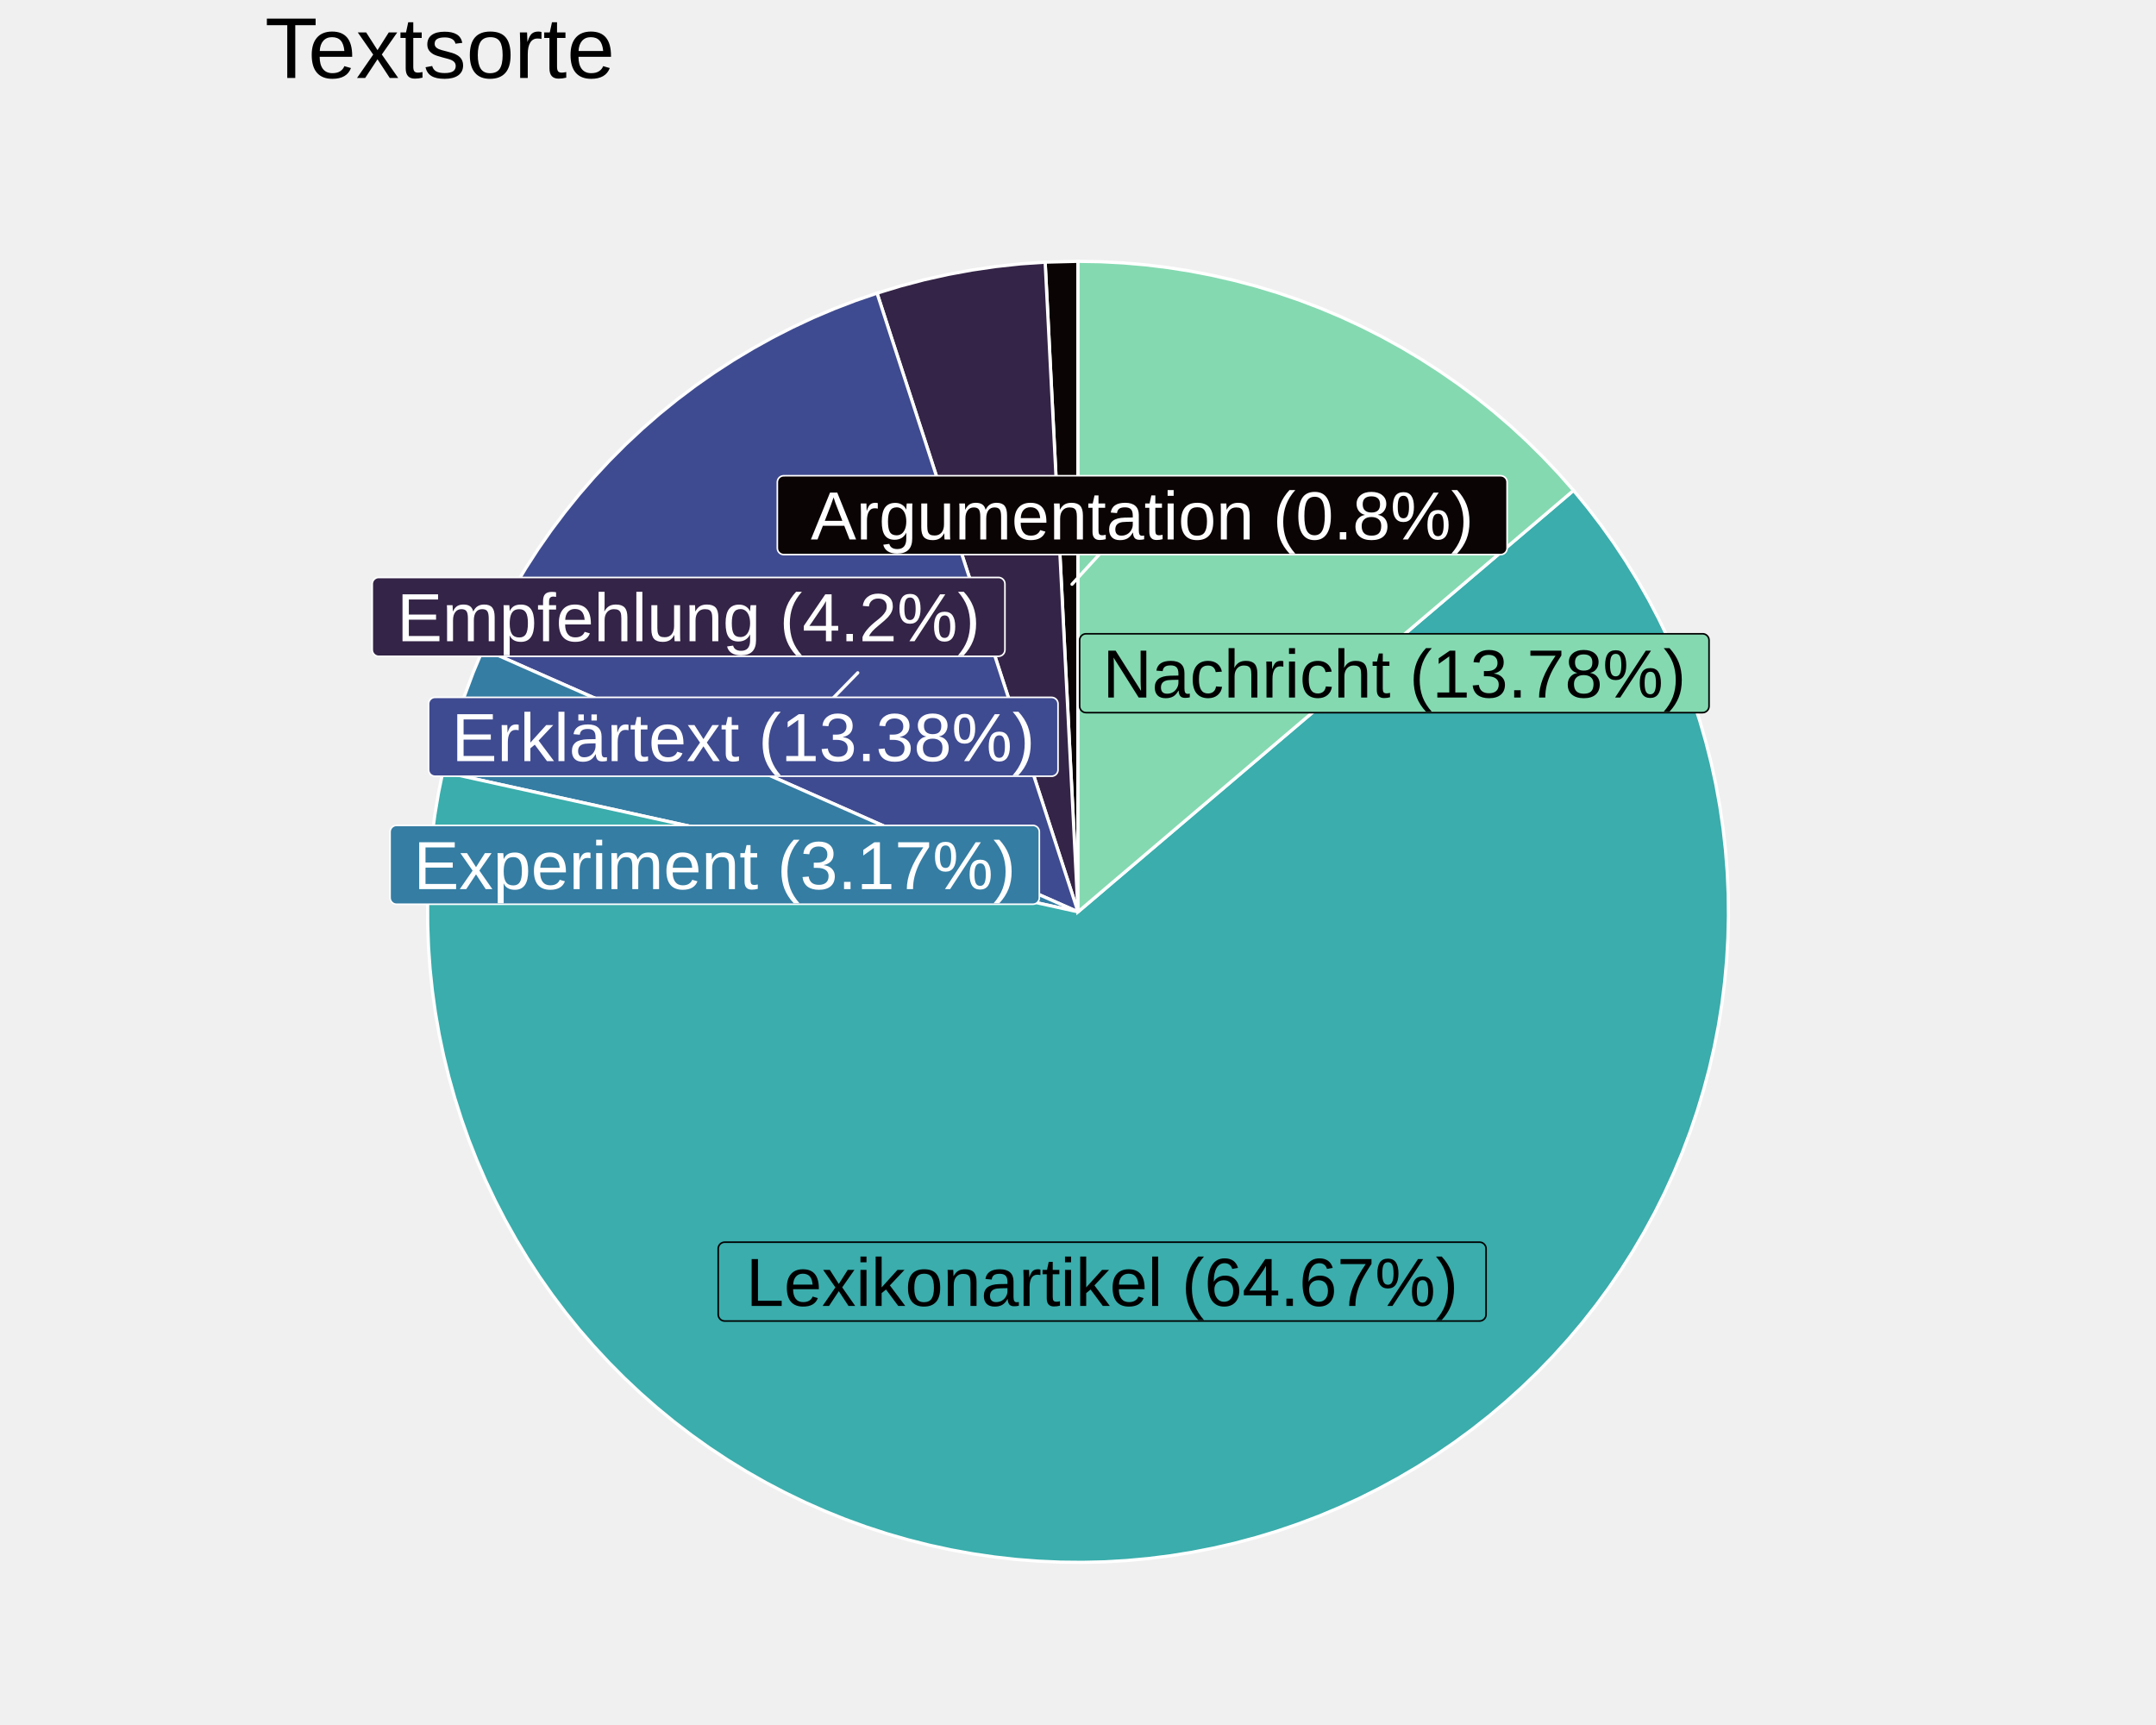
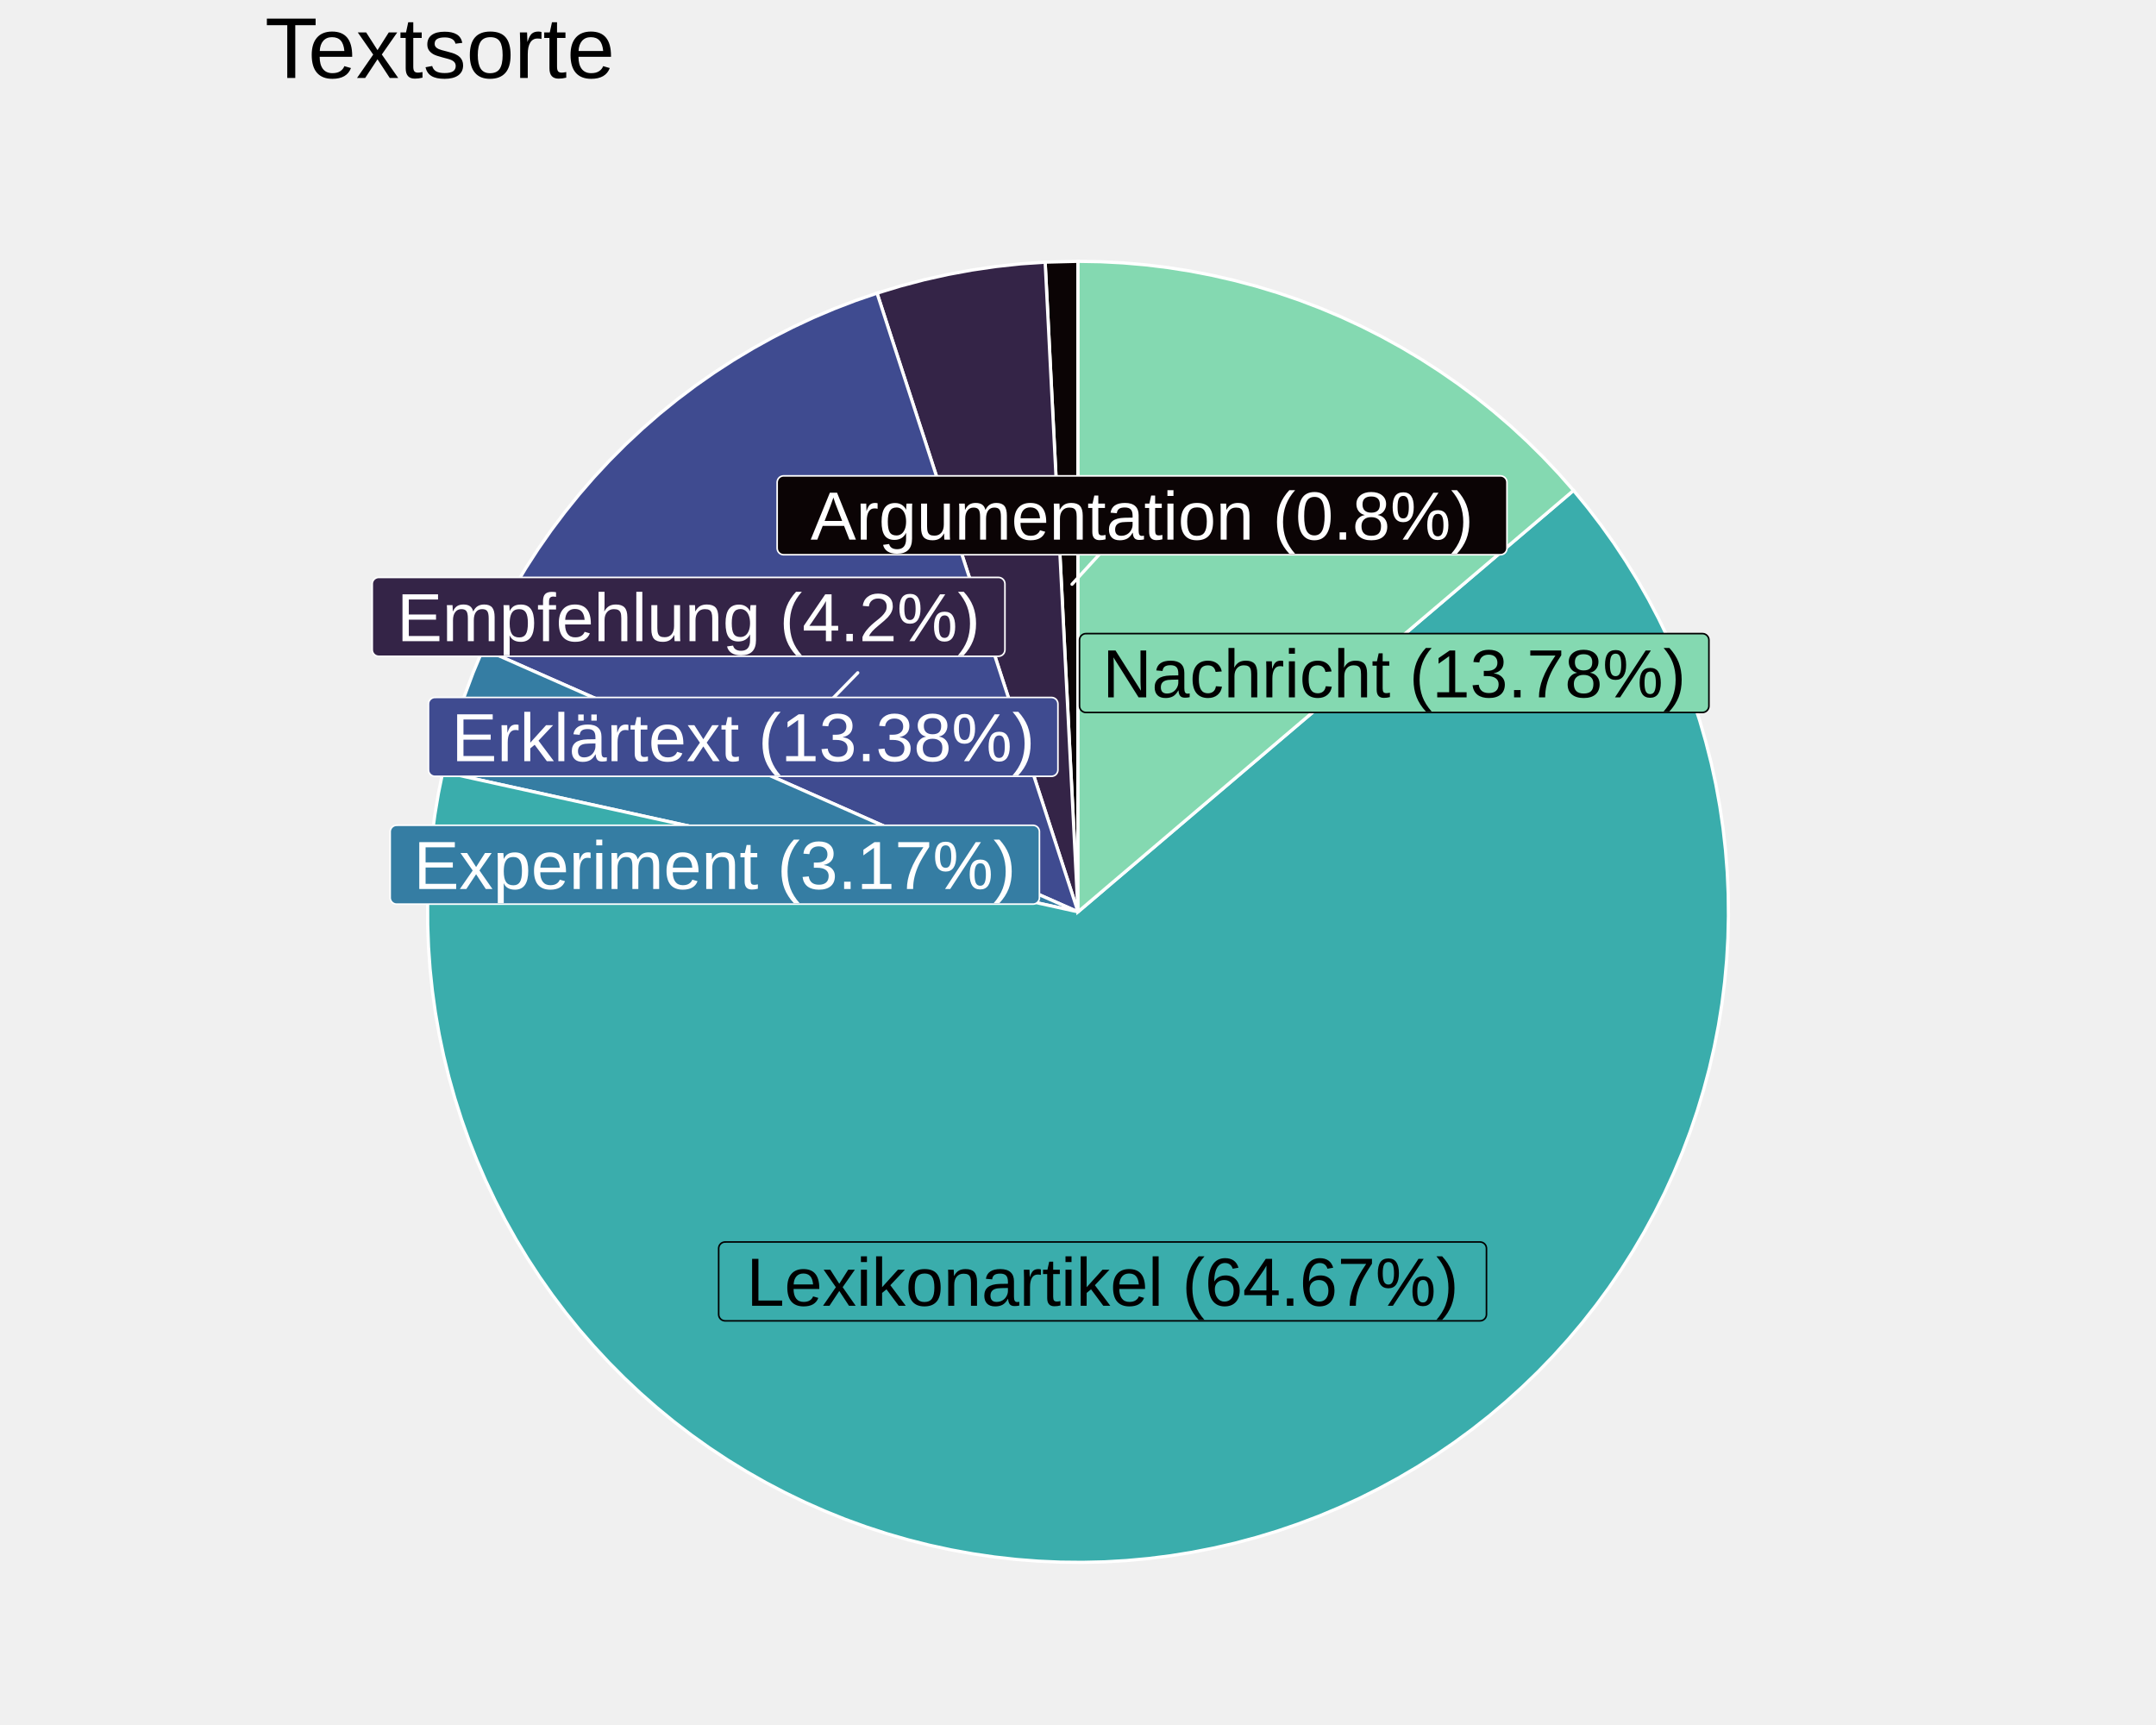
<svg xmlns="http://www.w3.org/2000/svg" class="svglite" width="720.00pt" height="576.00pt" viewBox="0 0 720.00 576.00">
  <defs>
    <style type="text/css">
    .svglite line, .svglite polyline, .svglite polygon, .svglite path, .svglite rect, .svglite circle {
      fill: none;
      stroke: #000000;
      stroke-linecap: round;
      stroke-linejoin: round;
      stroke-miterlimit: 10.00;
    }
    .svglite text {
      white-space: pre;
    }
  </style>
  </defs>
  <rect width="100%" height="100%" style="stroke: none; fill: none;" />
  <defs>
    <clipPath id="cpMC4wMHw3MjAuMDB8MC4wMHw1NzYuMDA=">
      <rect x="0.00" y="0.00" width="720.00" height="576.00" />
    </clipPath>
  </defs>
  <g clip-path="url(#cpMC4wMHw3MjAuMDB8MC4wMHw1NzYuMDA=)">
</g>
  <defs>
    <clipPath id="cpODguNDh8NjMxLjUyfDMyLjk1fDU3Ni4wMA==">
      <rect x="88.48" y="32.95" width="543.05" height="543.05" />
    </clipPath>
  </defs>
  <g clip-path="url(#cpODguNDh8NjMxLjUyfDMyLjk1fDU3Ni4wMA==)">
    <polygon points="360.00,304.48 360.00,296.99 360.00,289.50 360.00,282.01 360.00,274.52 360.00,267.03 360.00,259.54 360.00,252.05 360.00,244.56 360.00,237.06 360.00,229.57 360.00,222.08 360.00,214.59 360.00,207.10 360.00,199.61 360.00,192.12 360.00,184.63 360.00,177.14 360.00,169.65 360.00,162.16 360.00,154.67 360.00,147.18 360.00,139.69 360.00,132.20 360.00,124.71 360.00,117.22 360.00,109.73 360.00,102.24 360.00,94.75 360.00,87.26 349.03,87.54 349.41,95.02 349.79,102.50 350.17,109.98 350.54,117.46 350.92,124.94 351.30,132.42 351.68,139.90 352.06,147.38 352.44,154.86 352.81,162.34 353.19,169.82 353.57,177.30 353.95,184.79 354.33,192.27 354.71,199.75 355.08,207.23 355.46,214.71 355.84,222.19 356.22,229.67 356.60,237.15 356.97,244.63 357.35,252.11 357.73,259.59 358.11,267.07 358.49,274.55 358.87,282.04 359.24,289.52 359.62,297.00 360.00,304.48 " style="stroke-width: 1.07; stroke: #FFFFFF; stroke-linecap: butt; stroke-linejoin: miter; fill: #0B0405;" />
    <polygon points="360.00,304.48 359.62,297.00 359.24,289.52 358.87,282.04 358.49,274.55 358.11,267.07 357.73,259.59 357.35,252.11 356.97,244.63 356.60,237.15 356.22,229.67 355.84,222.19 355.46,214.71 355.08,207.23 354.71,199.75 354.33,192.27 353.95,184.79 353.57,177.30 353.19,169.82 352.81,162.34 352.44,154.86 352.06,147.38 351.68,139.90 351.30,132.42 350.92,124.94 350.54,117.46 350.17,109.98 349.79,102.50 349.41,95.02 349.03,87.54 340.87,88.10 332.74,88.98 324.65,90.16 316.60,91.64 308.62,93.42 300.71,95.51 292.89,97.89 295.20,105.01 297.51,112.14 299.83,119.26 302.14,126.38 304.46,133.51 306.77,140.63 309.09,147.75 311.40,154.88 313.71,162.00 316.03,169.13 318.34,176.25 320.66,183.37 322.97,190.50 325.29,197.62 327.60,204.74 329.91,211.87 332.23,218.99 334.54,226.12 336.86,233.24 339.17,240.36 341.49,247.49 343.80,254.61 346.11,261.73 348.43,268.86 350.74,275.98 353.06,283.11 355.37,290.23 357.69,297.35 360.00,304.48 " style="stroke-width: 1.07; stroke: #FFFFFF; stroke-linecap: butt; stroke-linejoin: miter; fill: #342447;" />
    <polygon points="360.00,304.48 357.69,297.35 355.37,290.23 353.06,283.11 350.74,275.98 348.43,268.86 346.11,261.73 343.80,254.61 341.49,247.49 339.17,240.36 336.86,233.24 334.54,226.12 332.23,218.99 329.91,211.87 327.60,204.74 325.29,197.62 322.97,190.50 320.66,183.37 318.34,176.25 316.03,169.13 313.71,162.00 311.40,154.88 309.09,147.75 306.77,140.63 304.46,133.51 302.14,126.38 299.83,119.26 297.51,112.14 295.20,105.01 292.89,97.89 285.69,100.36 278.59,103.09 271.59,106.06 264.70,109.28 257.93,112.74 251.28,116.43 244.76,120.35 238.38,124.50 232.16,128.86 226.09,133.45 220.18,138.24 214.45,143.24 208.89,148.43 203.52,153.82 198.34,159.39 193.36,165.14 188.59,171.06 184.02,177.14 179.67,183.38 175.54,189.77 171.64,196.29 167.97,202.95 164.53,209.74 161.33,216.64 168.18,219.67 175.03,222.70 181.89,225.73 188.74,228.76 195.59,231.78 202.44,234.81 209.29,237.84 216.14,240.87 222.99,243.90 229.84,246.93 236.69,249.96 243.54,252.99 250.39,256.02 257.24,259.04 264.09,262.07 270.94,265.10 277.79,268.13 284.64,271.16 291.49,274.19 298.34,277.22 305.20,280.25 312.05,283.28 318.90,286.30 325.75,289.33 332.60,292.36 339.45,295.39 346.30,298.42 353.15,301.45 360.00,304.48 " style="stroke-width: 1.07; stroke: #FFFFFF; stroke-linecap: butt; stroke-linejoin: miter; fill: #3F4B90;" />
    <polygon points="360.00,304.48 353.15,301.45 346.30,298.42 339.45,295.39 332.60,292.36 325.75,289.33 318.90,286.30 312.05,283.28 305.20,280.25 298.34,277.22 291.49,274.19 284.64,271.16 277.79,268.13 270.94,265.10 264.09,262.07 257.24,259.04 250.39,256.02 243.54,252.99 236.69,249.96 229.84,246.93 222.99,243.90 216.14,240.87 209.29,237.84 202.44,234.81 195.59,231.78 188.74,228.76 181.89,225.73 175.03,222.70 168.18,219.67 161.33,216.64 157.99,224.63 154.97,232.74 152.27,240.97 149.91,249.30 147.88,257.71 155.19,259.33 162.50,260.94 169.82,262.55 177.13,264.16 184.45,265.78 191.76,267.39 199.08,269.00 206.39,270.61 213.71,272.23 221.02,273.84 228.34,275.45 235.65,277.06 242.97,278.68 250.28,280.29 257.60,281.90 264.91,283.51 272.22,285.13 279.54,286.74 286.85,288.35 294.17,289.96 301.48,291.58 308.80,293.19 316.11,294.80 323.43,296.41 330.74,298.03 338.06,299.64 345.37,301.25 352.69,302.86 360.00,304.48 " style="stroke-width: 1.07; stroke: #FFFFFF; stroke-linecap: butt; stroke-linejoin: miter; fill: #357DA3;" />
    <polygon points="360.00,304.48 352.69,302.86 345.37,301.25 338.06,299.64 330.74,298.03 323.43,296.41 316.11,294.80 308.80,293.19 301.48,291.58 294.17,289.96 286.85,288.35 279.54,286.74 272.22,285.13 264.91,283.51 257.60,281.90 250.28,280.29 242.97,278.68 235.65,277.06 228.34,275.45 221.02,273.84 213.71,272.23 206.39,270.61 199.08,269.00 191.76,267.39 184.45,265.78 177.13,264.16 169.82,262.55 162.50,260.94 155.19,259.33 147.88,257.71 146.41,264.92 145.20,272.17 144.23,279.46 143.50,286.78 143.03,294.12 142.80,301.47 142.83,308.83 143.10,316.18 143.62,323.52 144.39,330.83 145.40,338.11 146.66,345.36 148.17,352.56 149.92,359.70 151.91,366.78 154.14,373.79 156.60,380.72 159.30,387.56 162.23,394.31 165.38,400.95 168.76,407.49 172.36,413.90 176.17,420.19 180.19,426.35 184.42,432.37 188.85,438.24 193.48,443.96 198.30,449.51 203.30,454.90 208.48,460.12 213.84,465.16 219.36,470.02 225.05,474.69 230.88,479.16 236.87,483.43 243.00,487.49 249.26,491.35 255.65,494.99 262.16,498.41 268.79,501.62 275.51,504.59 282.33,507.34 289.25,509.85 296.24,512.13 303.31,514.17 310.44,515.97 317.63,517.52 324.86,518.83 332.14,519.90 339.45,520.72 346.78,521.29 354.13,521.62 361.48,521.69 368.84,521.52 376.18,521.09 383.50,520.42 390.80,519.50 398.06,518.33 405.28,516.92 412.45,515.27 419.55,513.37 426.59,511.24 433.55,508.86 440.43,506.26 447.21,503.42 453.90,500.35 460.48,497.06 466.94,493.55 473.28,489.82 479.49,485.88 485.56,481.73 491.49,477.38 497.27,472.83 502.89,468.08 508.34,463.15 513.63,458.04 518.74,452.75 523.67,447.29 528.41,441.67 532.96,435.89 537.31,429.96 541.45,423.88 545.39,417.67 549.12,411.33 552.63,404.87 555.92,398.29 558.98,391.60 561.82,384.82 564.42,377.94 566.79,370.97 568.92,363.94 570.82,356.83 572.47,349.66 573.87,342.44 575.04,335.18 575.95,327.88 576.62,320.56 577.04,313.22 577.21,305.86 577.14,298.51 576.81,291.16 576.23,283.83 575.41,276.52 574.34,269.24 573.03,262.01 571.47,254.82 569.66,247.69 567.62,240.63 565.34,233.63 562.82,226.72 560.08,219.90 557.10,213.18 553.89,206.55 550.47,200.05 546.82,193.66 542.96,187.40 538.90,181.27 534.62,175.28 530.15,169.45 525.48,163.76 519.77,168.62 514.07,173.47 508.36,178.32 502.65,183.17 496.95,188.03 491.24,192.88 485.54,197.73 479.83,202.58 474.12,207.43 468.42,212.29 462.71,217.14 457.01,221.99 451.30,226.84 445.59,231.69 439.89,236.55 434.18,241.40 428.47,246.25 422.77,251.10 417.06,255.96 411.36,260.81 405.65,265.66 399.94,270.51 394.24,275.36 388.53,280.22 382.82,285.07 377.12,289.92 371.41,294.77 365.71,299.63 360.00,304.48 " style="stroke-width: 1.07; stroke: #FFFFFF; stroke-linecap: butt; stroke-linejoin: miter; fill: #3AADAC;" />
    <polygon points="360.00,304.48 365.71,299.63 371.41,294.77 377.12,289.92 382.82,285.07 388.53,280.22 394.24,275.36 399.94,270.51 405.65,265.66 411.36,260.81 417.06,255.96 422.77,251.10 428.47,246.25 434.18,241.40 439.89,236.55 445.59,231.69 451.30,226.84 457.01,221.99 462.71,217.14 468.42,212.29 474.12,207.43 479.83,202.58 485.54,197.73 491.24,192.88 496.95,188.03 502.65,183.17 508.36,178.32 514.07,173.47 519.77,168.62 525.48,163.76 520.51,158.12 515.34,152.65 509.99,147.36 504.46,142.25 498.75,137.35 492.88,132.64 486.85,128.14 480.66,123.86 474.33,119.78 467.87,115.94 461.27,112.31 454.56,108.92 447.73,105.76 440.79,102.84 433.76,100.16 426.64,97.73 419.44,95.55 412.16,93.62 404.83,91.94 397.44,90.51 390.01,89.34 382.54,88.43 375.04,87.78 367.52,87.39 360.00,87.26 360.00,94.75 360.00,102.24 360.00,109.73 360.00,117.22 360.00,124.71 360.00,132.20 360.00,139.69 360.00,147.18 360.00,154.67 360.00,162.16 360.00,169.65 360.00,177.14 360.00,184.63 360.00,192.12 360.00,199.61 360.00,207.10 360.00,214.59 360.00,222.08 360.00,229.57 360.00,237.06 360.00,244.56 360.00,252.05 360.00,259.54 360.00,267.03 360.00,274.52 360.00,282.01 360.00,289.50 360.00,296.99 360.00,304.48 " style="stroke-width: 1.07; stroke: #FFFFFF; stroke-linecap: butt; stroke-linejoin: miter; fill: #84D9B1;" />
-     <line x1="367.06" y1="185.18" x2="358.00" y2="195.09" style="stroke-width: 1.07; stroke: #FFFFFF;" />
-     <line x1="278.45" y1="232.86" x2="286.45" y2="224.65" style="stroke-width: 1.07; stroke: #FFFFFF;" />
-     <polygon points="261.75,185.18 501.14,185.18 501.06,185.18 501.40,185.17 501.74,185.10 502.07,184.98 502.37,184.80 502.64,184.58 502.87,184.32 503.06,184.03 503.19,183.71 503.28,183.37 503.30,183.02 503.30,183.02 503.30,161.01 503.30,161.01 503.28,160.67 503.19,160.33 503.06,160.01 502.87,159.72 502.64,159.46 502.37,159.24 502.07,159.06 501.74,158.94 501.40,158.87 501.14,158.85 261.75,158.85 262.01,158.87 261.66,158.86 261.32,158.90 260.98,158.99 260.67,159.14 260.38,159.34 260.13,159.58 259.92,159.86 259.76,160.17 259.65,160.50 259.60,160.84 259.59,161.01 259.59,183.02 259.60,182.85 259.60,183.20 259.65,183.54 259.76,183.87 259.92,184.18 260.13,184.46 260.38,184.70 260.67,184.90 260.98,185.04 261.32,185.14 261.66,185.18 " style="stroke-width: 0.53; stroke: #FFFFFF; fill: #0B0405;" />
-     <text x="381.45" y="180.14" text-anchor="middle" style="font-size: 22.76px;fill: #FFFFFF; font-family: &quot;Liberation Sans&quot;;" textLength="233.63px" lengthAdjust="spacingAndGlyphs">Argumentation (0.8%)</text>
-     <polygon points="126.47,219.15 333.44,219.15 333.35,219.15 333.70,219.13 334.04,219.06 334.36,218.94 334.66,218.77 334.93,218.55 335.16,218.29 335.35,217.99 335.49,217.67 335.57,217.34 335.60,216.99 335.60,216.99 335.60,194.98 335.60,194.98 335.57,194.63 335.49,194.29 335.35,193.97 335.16,193.68 334.93,193.42 334.66,193.20 334.36,193.03 334.04,192.90 333.70,192.83 333.44,192.82 126.47,192.82 126.73,192.83 126.39,192.82 126.04,192.86 125.71,192.96 125.39,193.11 125.11,193.31 124.86,193.55 124.65,193.82 124.49,194.13 124.38,194.46 124.32,194.80 124.31,194.98 124.31,216.99 124.32,216.82 124.32,217.16 124.38,217.51 124.49,217.84 124.65,218.14 124.86,218.42 125.11,218.66 125.39,218.86 125.71,219.01 126.04,219.11 126.39,219.15 " style="stroke-width: 0.53; stroke: #FFFFFF; fill: #342447;" />
-     <text x="229.96" y="214.11" text-anchor="middle" style="font-size: 22.76px;fill: #FFFFFF; font-family: &quot;Liberation Sans&quot;;" textLength="201.20px" lengthAdjust="spacingAndGlyphs">Empfehlung (4.2%)</text>
-     <polygon points="145.28,259.19 351.17,259.19 351.09,259.19 351.43,259.18 351.77,259.11 352.10,258.98 352.40,258.81 352.67,258.59 352.90,258.33 353.09,258.04 353.22,257.72 353.31,257.38 353.33,257.03 353.33,257.03 353.33,235.02 353.33,235.02 353.31,234.68 353.22,234.34 353.09,234.02 352.90,233.73 352.67,233.47 352.40,233.25 352.10,233.07 351.77,232.95 351.43,232.88 351.17,232.86 145.28,232.86 145.54,232.88 145.20,232.86 144.85,232.91 144.52,233.00 144.20,233.15 143.92,233.35 143.67,233.59 143.46,233.87 143.30,234.18 143.19,234.51 143.13,234.85 143.12,235.02 143.12,257.03 143.13,256.86 143.13,257.21 143.19,257.55 143.30,257.88 143.46,258.19 143.67,258.47 143.92,258.71 144.20,258.90 144.52,259.05 144.85,259.15 145.20,259.19 " style="stroke-width: 0.53; stroke: #FFFFFF; fill: #3F4B90;" />
-     <text x="248.23" y="254.15" text-anchor="middle" style="font-size: 22.76px;fill: #FFFFFF; font-family: &quot;Liberation Sans&quot;;" textLength="200.13px" lengthAdjust="spacingAndGlyphs">Erklärtext (13.38%)</text>
-     <polygon points="132.42,301.94 344.93,301.94 344.84,301.94 345.19,301.92 345.53,301.85 345.86,301.73 346.16,301.56 346.43,301.34 346.66,301.08 346.84,300.78 346.98,300.46 347.06,300.12 347.09,299.78 347.09,299.78 347.09,277.77 347.09,277.77 347.06,277.42 346.98,277.08 346.84,276.76 346.66,276.47 346.43,276.21 346.16,275.99 345.86,275.82 345.53,275.69 345.19,275.62 344.93,275.61 132.42,275.61 132.68,275.62 132.34,275.61 131.99,275.65 131.66,275.75 131.34,275.90 131.06,276.09 130.81,276.33 130.60,276.61 130.44,276.92 130.33,277.25 130.27,277.59 130.26,277.77 130.26,299.78 130.27,299.60 130.27,299.95 130.33,300.29 130.44,300.62 130.60,300.93 130.81,301.21 131.06,301.45 131.34,301.65 131.66,301.80 131.99,301.89 132.34,301.94 " style="stroke-width: 0.53; stroke: #FFFFFF; fill: #357DA3;" />
-     <text x="238.68" y="296.90" text-anchor="middle" style="font-size: 22.76px;fill: #FFFFFF; font-family: &quot;Liberation Sans&quot;;" textLength="206.75px" lengthAdjust="spacingAndGlyphs">Experiment (3.17%)</text>
-     <polygon points="242.01,441.11 494.11,441.11 494.02,441.10 494.37,441.09 494.71,441.02 495.03,440.90 495.33,440.72 495.60,440.50 495.83,440.24 496.02,439.95 496.16,439.63 496.24,439.29 496.27,438.95 496.27,438.95 496.27,416.94 496.27,416.94 496.24,416.59 496.16,416.25 496.02,415.93 495.83,415.64 495.60,415.38 495.33,415.16 495.03,414.98 494.71,414.86 494.37,414.79 494.11,414.78 242.01,414.78 242.27,414.79 241.93,414.78 241.58,414.82 241.25,414.92 240.93,415.06 240.65,415.26 240.40,415.50 240.19,415.78 240.03,416.09 239.92,416.42 239.86,416.76 239.85,416.94 239.85,438.95 239.86,438.77 239.86,439.12 239.92,439.46 240.03,439.79 240.19,440.10 240.40,440.38 240.65,440.62 240.93,440.82 241.25,440.97 241.58,441.06 241.93,441.10 " style="stroke-width: 0.53; fill: #3AADAC;" />
-     <text x="368.06" y="436.07" text-anchor="middle" style="font-size: 22.76px; font-family: &quot;Liberation Sans&quot;;" textLength="246.33px" lengthAdjust="spacingAndGlyphs">Lexikonartikel (64.67%)</text>
-     <polygon points="362.70,237.96 568.58,237.96 568.49,237.95 568.84,237.94 569.18,237.87 569.50,237.75 569.81,237.57 570.07,237.35 570.31,237.09 570.49,236.80 570.63,236.48 570.71,236.14 570.74,235.80 570.74,235.80 570.74,213.79 570.74,213.79 570.71,213.44 570.63,213.10 570.49,212.78 570.31,212.49 570.07,212.23 569.81,212.01 569.50,211.83 569.18,211.71 568.84,211.64 568.58,211.63 362.70,211.63 362.96,211.64 362.61,211.63 362.27,211.67 361.94,211.77 361.62,211.91 361.34,212.11 361.09,212.35 360.88,212.63 360.71,212.94 360.60,213.27 360.55,213.61 360.54,213.79 360.54,235.80 360.55,235.62 360.55,235.97 360.60,236.31 360.71,236.64 360.88,236.95 361.09,237.23 361.34,237.47 361.62,237.67 361.94,237.82 362.27,237.91 362.61,237.95 " style="stroke-width: 0.53; fill: #84D9B1;" />
-     <text x="465.64" y="232.92" text-anchor="middle" style="font-size: 22.76px; font-family: &quot;Liberation Sans&quot;;" textLength="200.12px" lengthAdjust="spacingAndGlyphs">Nachricht (13.78%)</text>
+     <line x1="367.02" y1="185.23" x2="358.00" y2="195.09" style="stroke-width: 1.07; stroke: #FFFFFF;" />
+     <line x1="278.42" y1="232.89" x2="286.45" y2="224.65" style="stroke-width: 1.07; stroke: #FFFFFF;" />
+     <polygon points="261.69,185.23 501.09,185.23 501.00,185.23 501.35,185.21 501.69,185.14 502.01,185.02 502.31,184.85 502.58,184.63 502.81,184.37 503.00,184.07 503.14,183.75 503.22,183.41 503.25,183.07 503.25,183.07 503.25,161.06 503.25,161.06 503.22,160.71 503.14,160.37 503.00,160.05 502.81,159.76 502.58,159.50 502.31,159.28 502.01,159.11 501.69,158.98 501.35,158.91 501.09,158.90 261.69,158.90 261.95,158.91 261.61,158.90 261.26,158.94 260.93,159.04 260.61,159.19 260.33,159.38 260.08,159.63 259.87,159.90 259.71,160.21 259.60,160.54 259.54,160.88 259.53,161.06 259.53,183.07 259.54,182.89 259.54,183.24 259.60,183.58 259.71,183.91 259.87,184.22 260.08,184.50 260.33,184.74 260.61,184.94 260.93,185.09 261.26,185.18 261.61,185.23 " style="stroke-width: 0.53; stroke: #FFFFFF; fill: #0B0405;" />
+     <text x="381.39" y="180.19" text-anchor="middle" style="font-size: 22.76px;fill: #FFFFFF; font-family: &quot;Liberation Sans&quot;;" textLength="233.63px" lengthAdjust="spacingAndGlyphs">Argumentation (0.8%)</text>
+     <polygon points="126.47,219.14 333.44,219.14 333.35,219.14 333.70,219.12 334.04,219.05 334.36,218.93 334.66,218.76 334.93,218.54 335.16,218.28 335.35,217.98 335.48,217.66 335.57,217.32 335.60,216.98 335.60,216.98 335.60,194.97 335.60,194.97 335.57,194.62 335.48,194.28 335.35,193.96 335.16,193.67 334.93,193.41 334.66,193.19 334.36,193.02 334.04,192.89 333.70,192.82 333.44,192.81 126.47,192.81 126.73,192.82 126.38,192.81 126.04,192.85 125.71,192.95 125.39,193.10 125.11,193.29 124.85,193.54 124.65,193.81 124.48,194.12 124.37,194.45 124.32,194.79 124.31,194.97 124.31,216.98 124.32,216.80 124.32,217.15 124.37,217.49 124.48,217.82 124.65,218.13 124.85,218.41 125.11,218.65 125.39,218.85 125.71,219.00 126.04,219.09 126.38,219.14 " style="stroke-width: 0.53; stroke: #FFFFFF; fill: #342447;" />
+     <text x="229.95" y="214.10" text-anchor="middle" style="font-size: 22.76px;fill: #FFFFFF; font-family: &quot;Liberation Sans&quot;;" textLength="201.20px" lengthAdjust="spacingAndGlyphs">Empfehlung (4.2%)</text>
+     <polygon points="145.25,259.22 351.14,259.22 351.05,259.22 351.40,259.20 351.74,259.13 352.07,259.01 352.37,258.84 352.64,258.62 352.87,258.36 353.05,258.06 353.19,257.74 353.27,257.41 353.30,257.06 353.30,257.06 353.30,235.05 353.30,235.05 353.27,234.70 353.19,234.37 353.05,234.05 352.87,233.75 352.64,233.49 352.37,233.27 352.07,233.10 351.74,232.98 351.40,232.91 351.14,232.89 145.25,232.89 145.51,232.91 145.16,232.89 144.82,232.93 144.48,233.03 144.17,233.18 143.88,233.38 143.63,233.62 143.42,233.90 143.26,234.20 143.15,234.53 143.10,234.88 143.09,235.05 143.09,257.06 143.10,256.89 143.10,257.23 143.15,257.58 143.26,257.91 143.42,258.21 143.63,258.49 143.88,258.73 144.17,258.93 144.48,259.08 144.82,259.18 145.16,259.22 " style="stroke-width: 0.53; stroke: #FFFFFF; fill: #3F4B90;" />
+     <text x="248.19" y="254.18" text-anchor="middle" style="font-size: 22.76px;fill: #FFFFFF; font-family: &quot;Liberation Sans&quot;;" textLength="200.13px" lengthAdjust="spacingAndGlyphs">Erklärtext (13.38%)</text>
+     <polygon points="132.46,301.90 344.96,301.90 344.88,301.90 345.22,301.89 345.56,301.82 345.89,301.69 346.19,301.52 346.46,301.30 346.69,301.04 346.88,300.75 347.01,300.43 347.10,300.09 347.12,299.74 347.12,299.74 347.12,277.73 347.12,277.73 347.10,277.39 347.01,277.05 346.88,276.73 346.69,276.43 346.46,276.17 346.19,275.95 345.89,275.78 345.56,275.66 345.22,275.59 344.96,275.57 132.46,275.57 132.72,275.59 132.37,275.57 132.02,275.62 131.69,275.71 131.38,275.86 131.09,276.06 130.84,276.30 130.63,276.58 130.47,276.89 130.36,277.22 130.30,277.56 130.30,277.73 130.30,299.74 130.30,299.57 130.30,299.92 130.36,300.26 130.47,300.59 130.63,300.90 130.84,301.17 131.09,301.42 131.38,301.61 131.69,301.76 132.02,301.86 132.37,301.90 " style="stroke-width: 0.53; stroke: #FFFFFF; fill: #357DA3;" />
+     <text x="238.71" y="296.86" text-anchor="middle" style="font-size: 22.76px;fill: #FFFFFF; font-family: &quot;Liberation Sans&quot;;" textLength="206.75px" lengthAdjust="spacingAndGlyphs">Experiment (3.17%)</text>
+     <polygon points="242.16,441.05 494.25,441.05 494.17,441.04 494.51,441.03 494.85,440.96 495.18,440.84 495.48,440.66 495.75,440.44 495.98,440.18 496.17,439.89 496.30,439.57 496.38,439.23 496.41,438.89 496.41,438.89 496.41,416.87 496.41,416.87 496.38,416.53 496.30,416.19 496.17,415.87 495.98,415.58 495.75,415.32 495.48,415.10 495.18,414.92 494.85,414.80 494.51,414.73 494.25,414.71 242.16,414.71 242.42,414.73 242.07,414.72 241.73,414.76 241.39,414.86 241.08,415.00 240.79,415.20 240.54,415.44 240.33,415.72 240.17,416.03 240.06,416.36 240.01,416.70 240.00,416.87 240.00,438.89 240.01,438.71 240.01,439.06 240.06,439.40 240.17,439.73 240.33,440.04 240.54,440.32 240.79,440.56 241.08,440.76 241.39,440.90 241.73,441.00 242.07,441.04 " style="stroke-width: 0.53; fill: #3AADAC;" />
+     <text x="368.21" y="436.01" text-anchor="middle" style="font-size: 22.76px; font-family: &quot;Liberation Sans&quot;;" textLength="246.33px" lengthAdjust="spacingAndGlyphs">Lexikonartikel (64.67%)</text>
+     <polygon points="362.66,237.90 568.54,237.90 568.45,237.90 568.80,237.88 569.14,237.81 569.46,237.69 569.76,237.52 570.03,237.30 570.26,237.04 570.45,236.74 570.59,236.42 570.67,236.09 570.70,235.74 570.70,235.74 570.70,213.73 570.70,213.73 570.67,213.38 570.59,213.05 570.45,212.73 570.26,212.43 570.03,212.17 569.76,211.95 569.46,211.78 569.14,211.65 568.80,211.59 568.54,211.57 362.66,211.57 362.92,211.59 362.57,211.57 362.23,211.61 361.89,211.71 361.58,211.86 361.29,212.06 361.04,212.30 360.83,212.57 360.67,212.88 360.56,213.21 360.51,213.56 360.50,213.73 360.50,235.74 360.51,235.57 360.51,235.91 360.56,236.26 360.67,236.59 360.83,236.89 361.04,237.17 361.29,237.41 361.58,237.61 361.89,237.76 362.23,237.86 362.57,237.90 " style="stroke-width: 0.53; fill: #84D9B1;" />
+     <text x="465.60" y="232.86" text-anchor="middle" style="font-size: 22.76px; font-family: &quot;Liberation Sans&quot;;" textLength="200.12px" lengthAdjust="spacingAndGlyphs">Nachricht (13.78%)</text>
  </g>
  <g clip-path="url(#cpMC4wMHw3MjAuMDB8MC4wMHw1NzYuMDA=)">
    <text x="88.48" y="26.04" style="font-size: 28.80px; font-family: &quot;Liberation Sans&quot;;" textLength="127.64px" lengthAdjust="spacingAndGlyphs">Textsorte</text>
  </g>
</svg>
